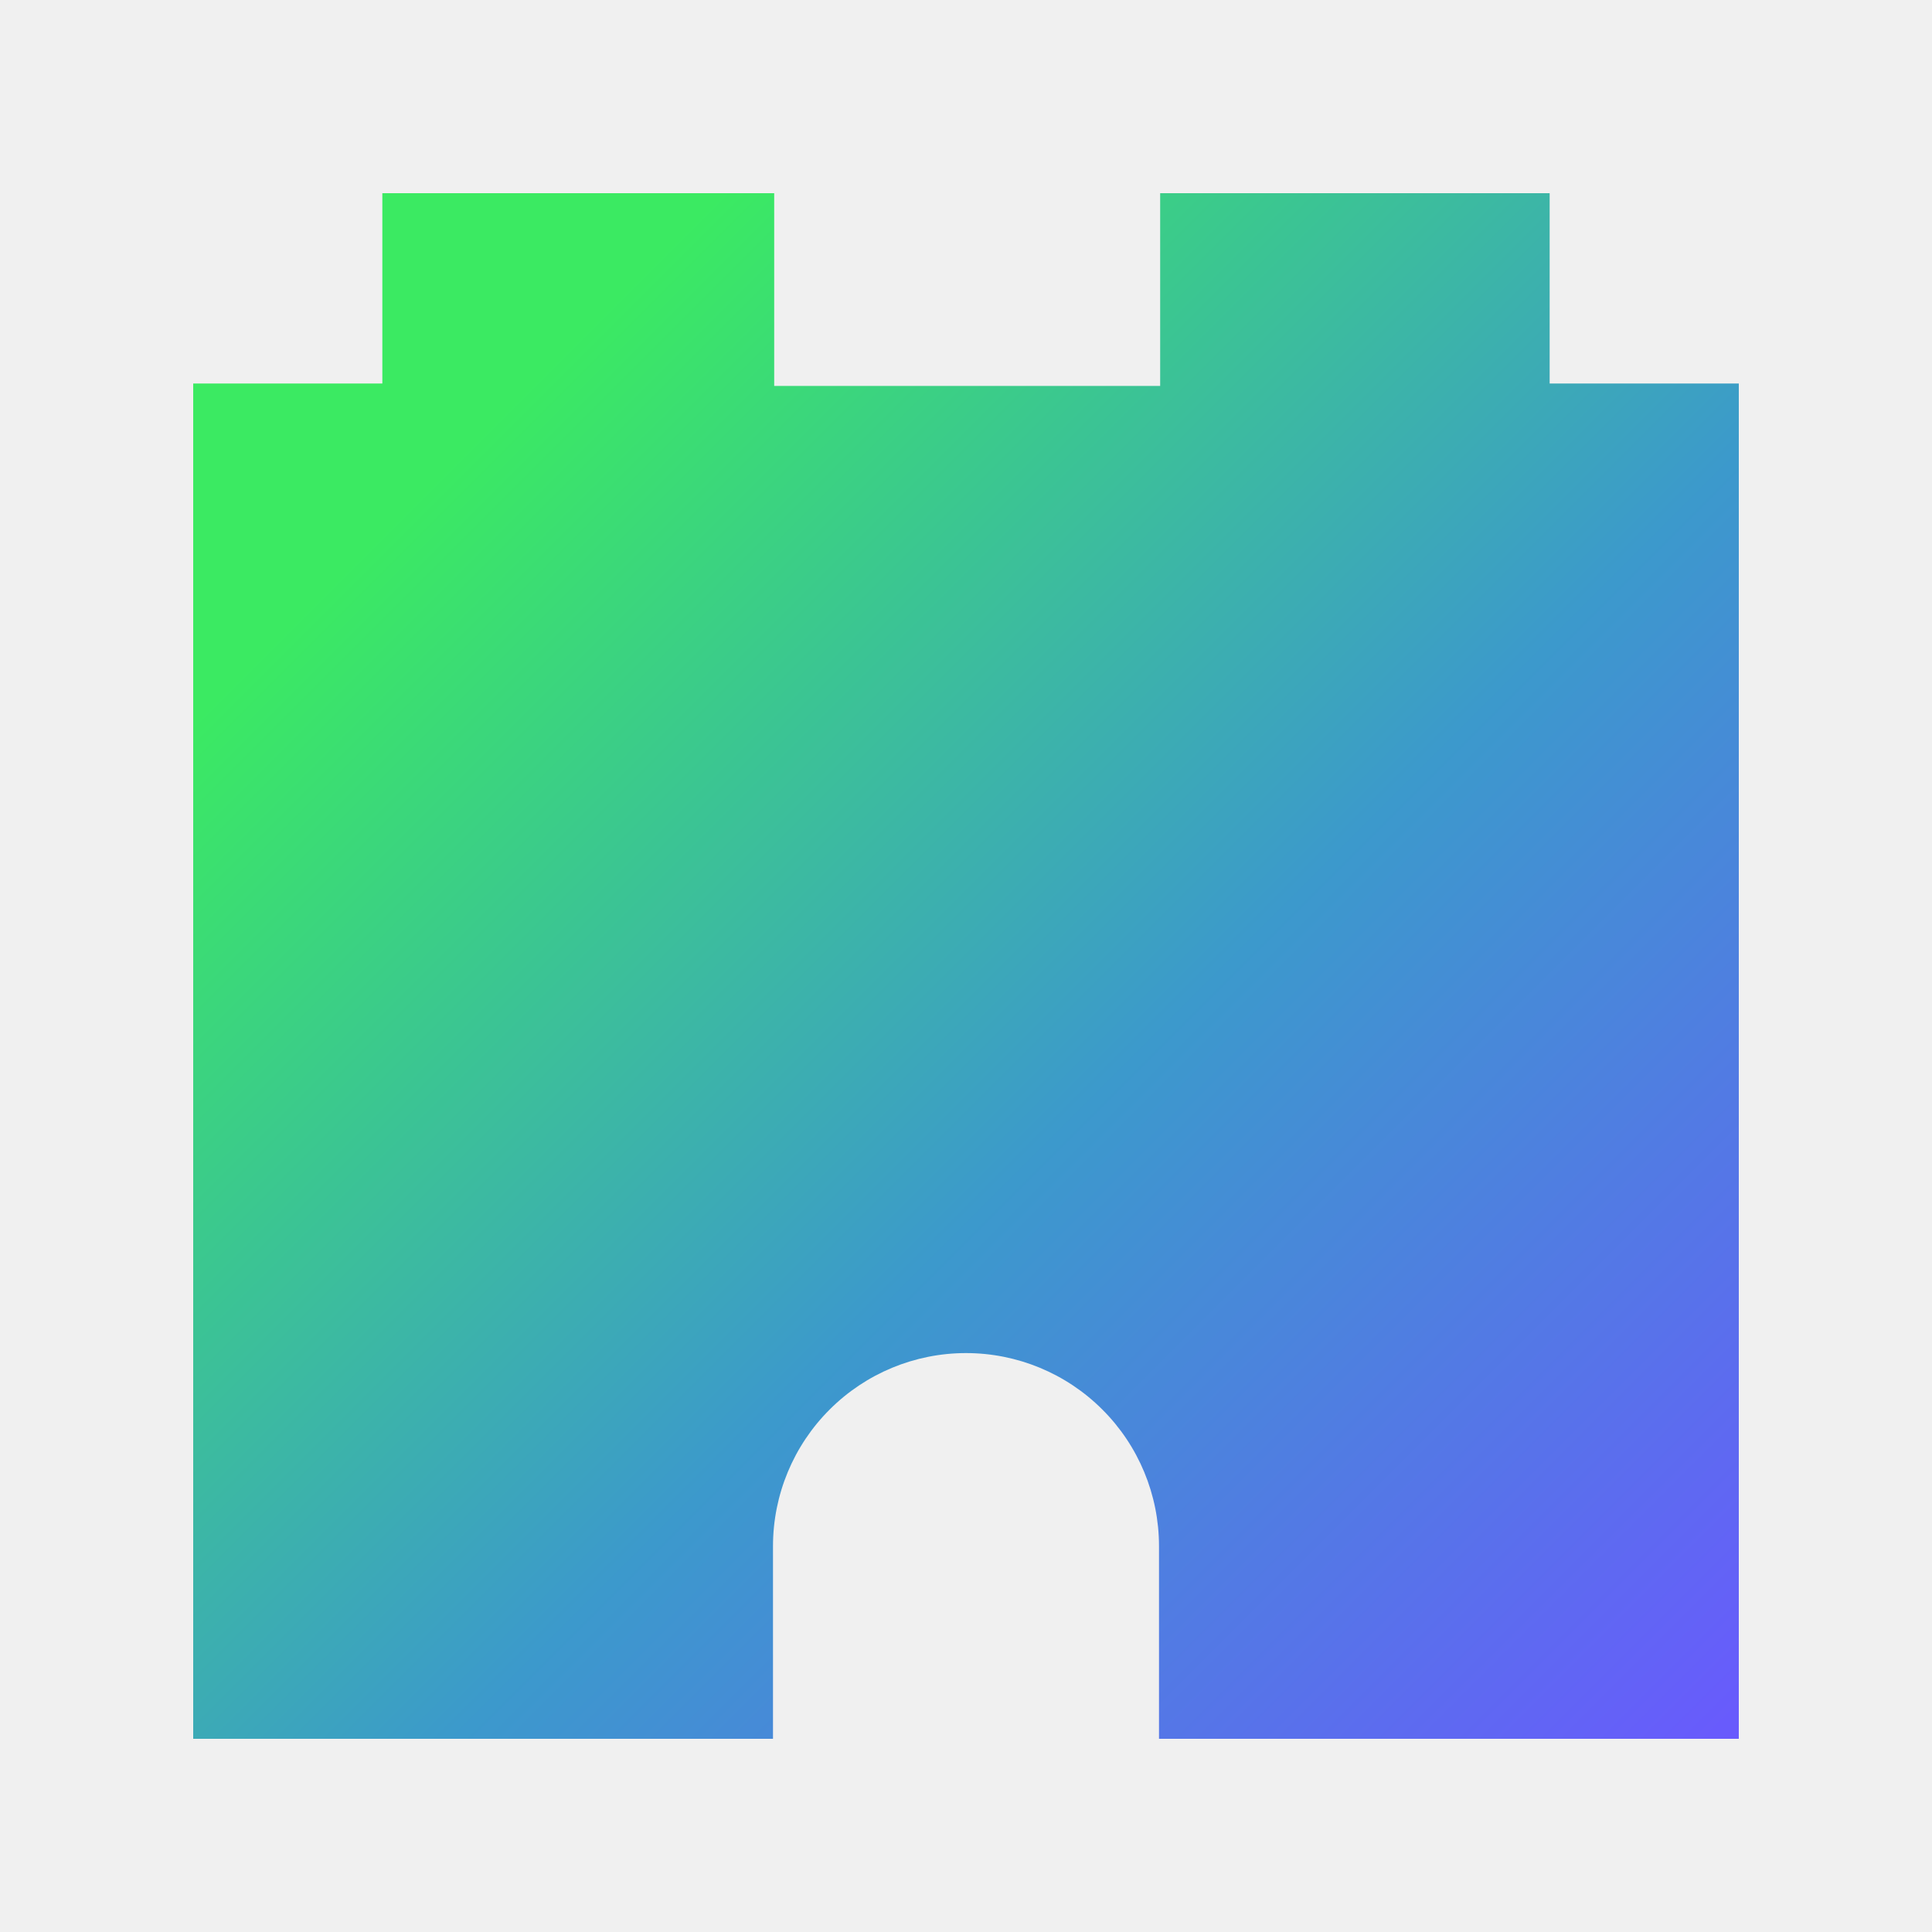
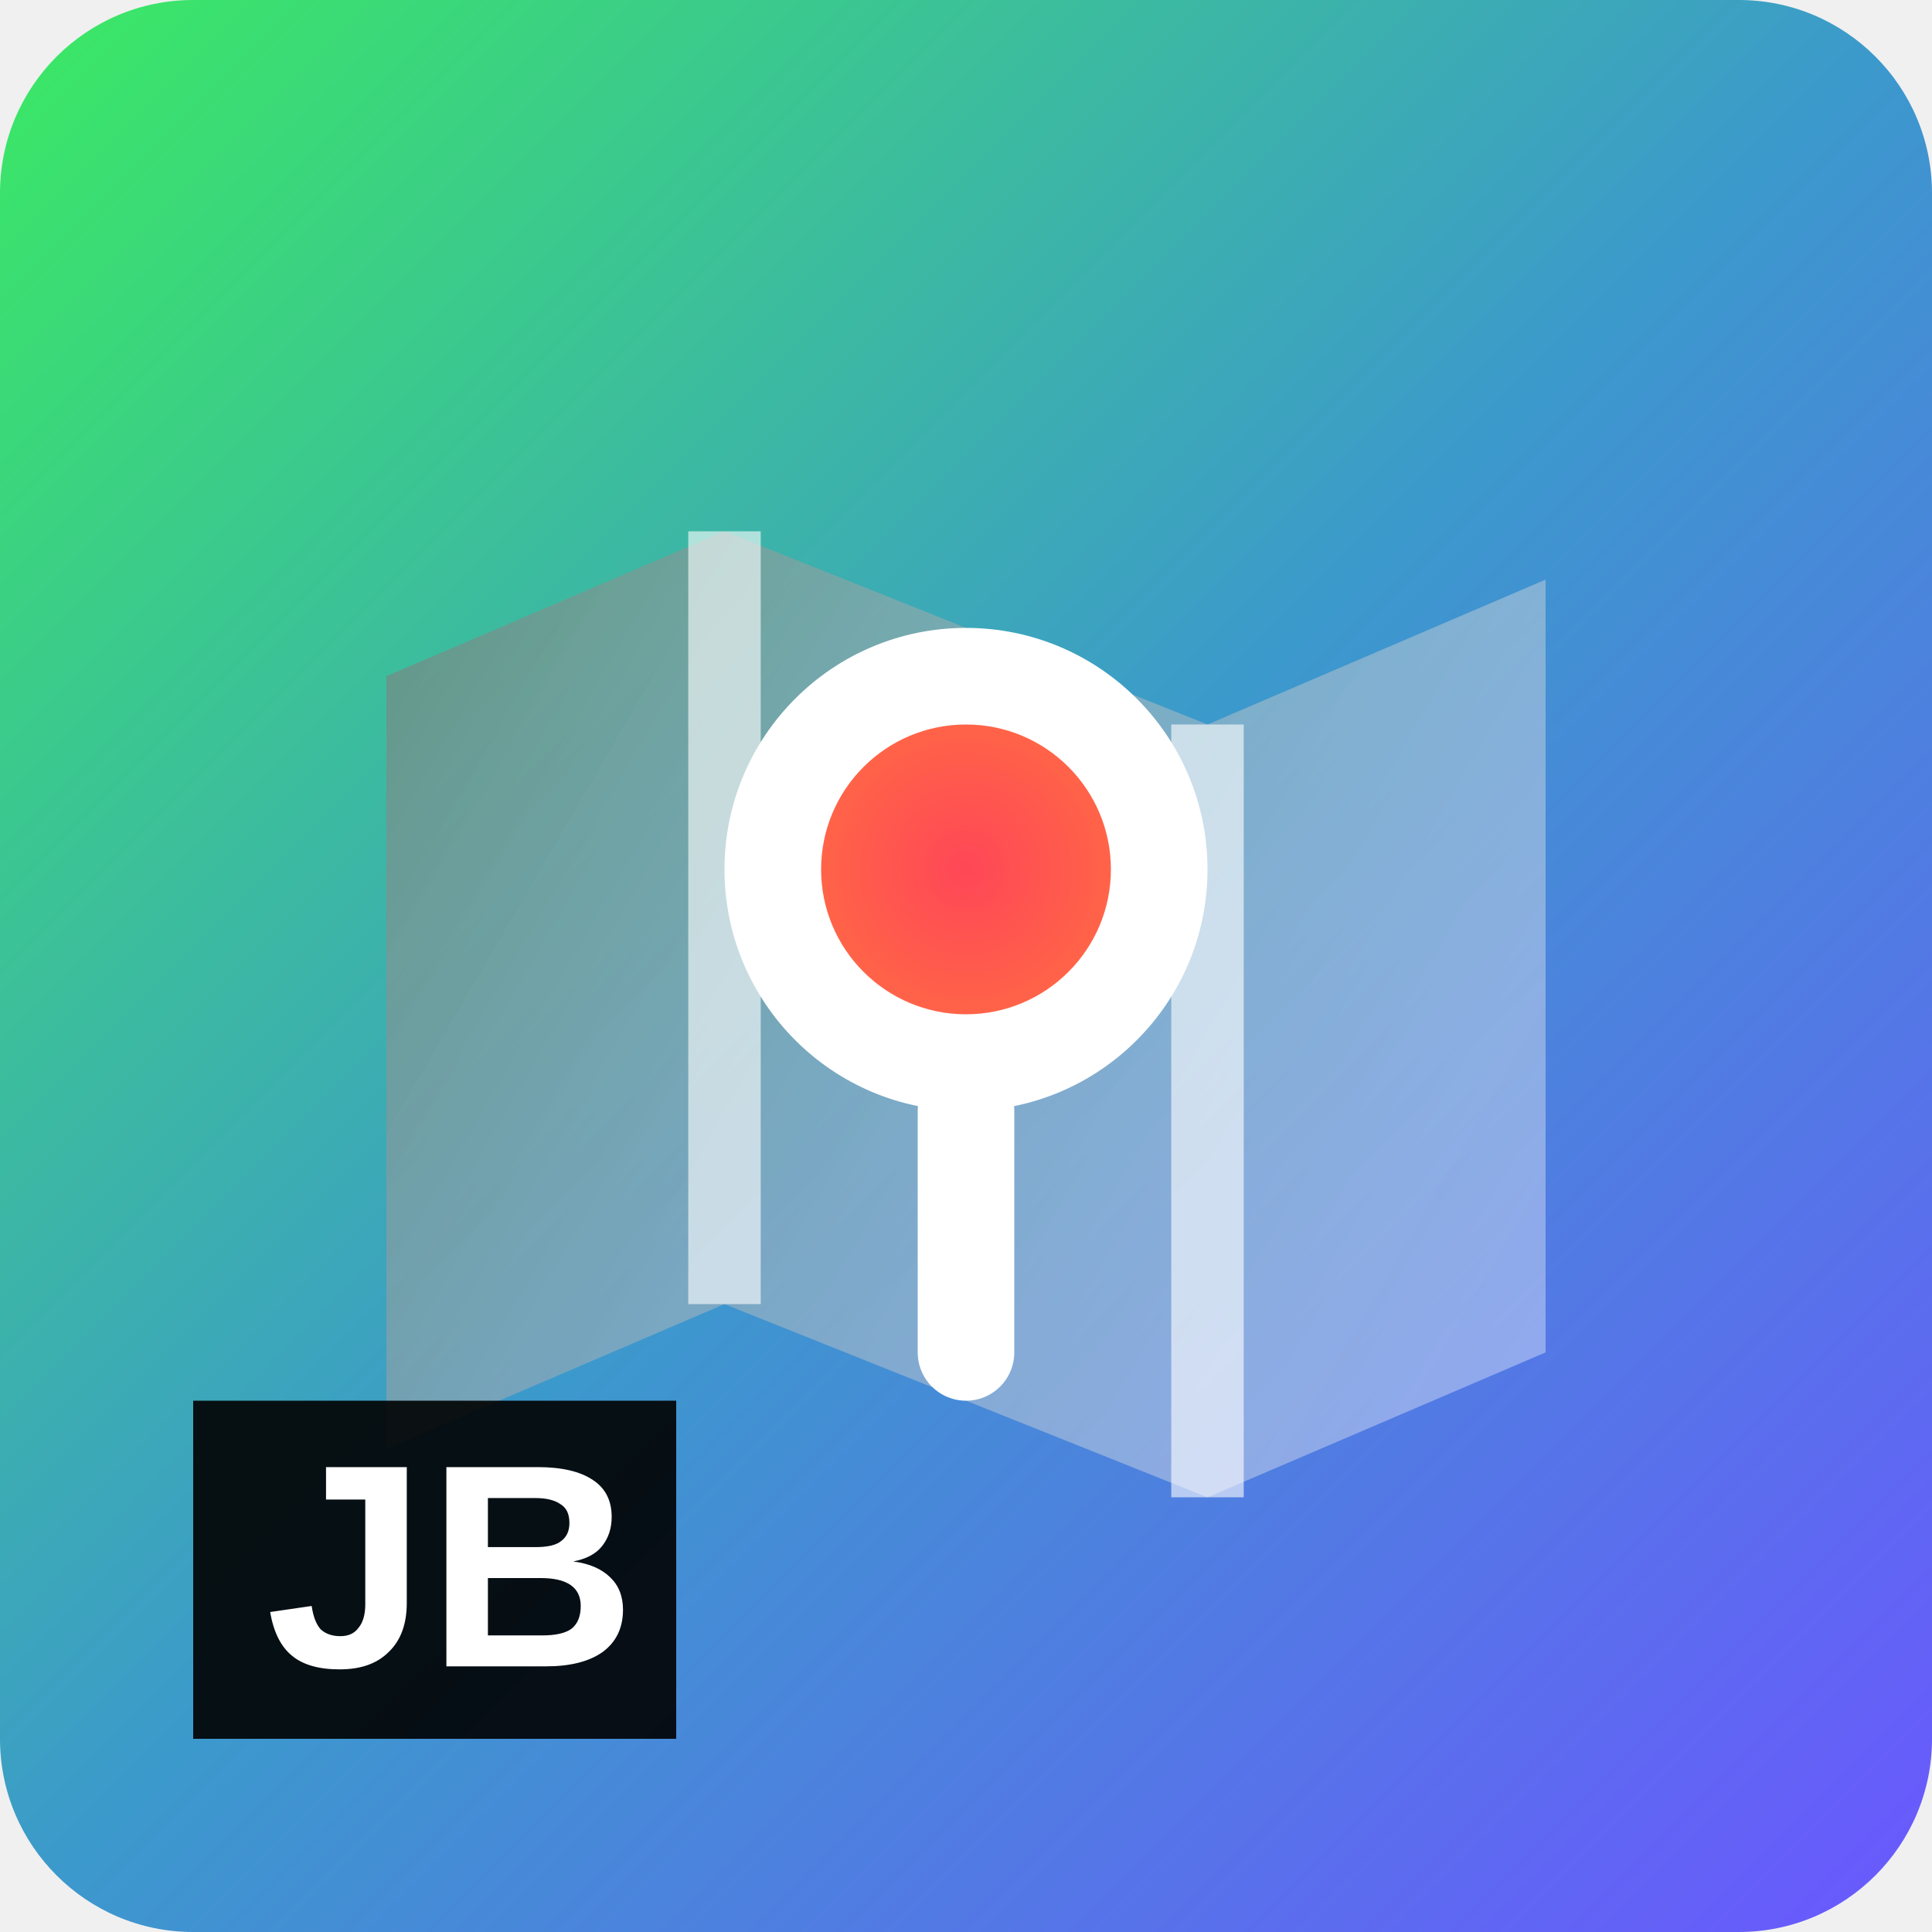
<svg xmlns="http://www.w3.org/2000/svg" width="40" height="40" viewBox="0 0 40 40" fill="none">
-   <path d="M32.084 7.94V4H24.02V7.99H16.029V4H7.916V7.94H4V36H16.004V32.005C16.006 30.946 16.427 29.931 17.177 29.183C17.926 28.434 18.941 28.014 20 28.014C21.059 28.014 22.074 28.434 22.823 29.183C23.573 29.931 23.994 30.946 23.996 32.005V36H36V7.94H32.084Z" fill="url(#paint0_linear)" />
+   <rect width="40" height="40" rx="4" fill="url(#paint0_linear)" />
+   <path d="M8 14L15 11L25 15L32 12V28L25 31L15 27L8 30V14Z" fill="url(#paint1_linear)" opacity="0.6" />
+   <line x1="15" y1="11" x2="15" y2="27" stroke="white" stroke-width="1.5" opacity="0.6" />
+   <line x1="25" y1="15" x2="25" y2="31" stroke="white" stroke-width="1.5" opacity="0.6" />
+   <circle cx="20" cy="18" r="5" fill="white" />
+   <circle cx="20" cy="18" r="3" fill="url(#paint2_radial)" />
+   <path d="M20 23L20 28" stroke="white" stroke-width="2" stroke-linecap="round" />
+   <rect x="4" y="29" width="10" height="7" fill="black" opacity="0.9" />
+   <text x="5.5" y="34.5" font-family="Arial, sans-serif" font-size="6" font-weight="bold" fill="white">JB</text>
  <defs>
-     <linearGradient id="paint0_linear" x1="2.942" y1="4.9" x2="37.777" y2="39.734" gradientUnits="userSpaceOnUse">
-       <stop offset="0.159" stop-color="#3BEA62" />
-       <stop offset="0.54" stop-color="#3C99CC" />
-       <stop offset="0.937" stop-color="#6B57FF" />
+     <linearGradient id="paint0_linear" x1="0" y1="0" x2="40" y2="40" gradientUnits="userSpaceOnUse">
+       <stop offset="0%" stop-color="#3BEA62" />
+       <stop offset="50%" stop-color="#3C99CC" />
+       <stop offset="100%" stop-color="#6B57FF" />
    </linearGradient>
+     <linearGradient id="paint1_linear" x1="8" y1="14" x2="32" y2="28" gradientUnits="userSpaceOnUse">
+       <stop offset="0%" stop-color="gray" stop-opacity="1" />
+       <stop offset="100%" stop-color="white" stop-opacity="0.6" />
+     </linearGradient>
+     <radialGradient id="paint2_radial" cx="0" cy="0" r="1" gradientUnits="userSpaceOnUse" gradientTransform="translate(20 18) scale(3)">
+       <stop offset="0%" stop-color="#FF4757" />
+       <stop offset="100%" stop-color="#FF6348" />
+     </radialGradient>
  </defs>
</svg>
